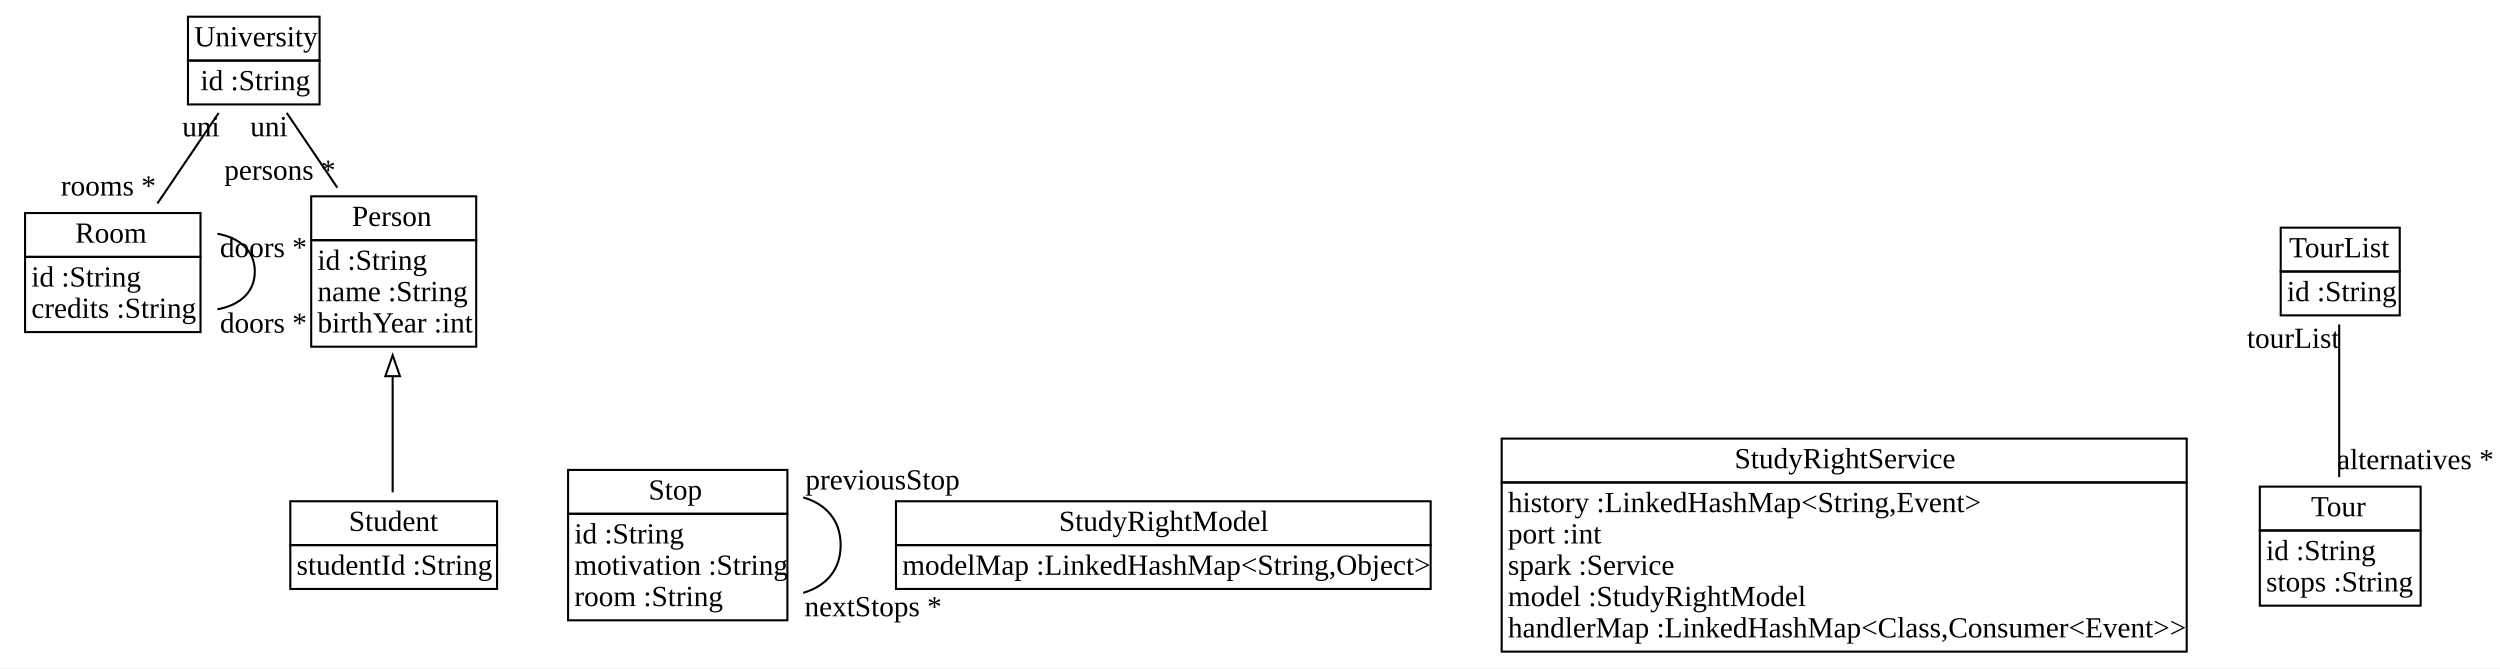
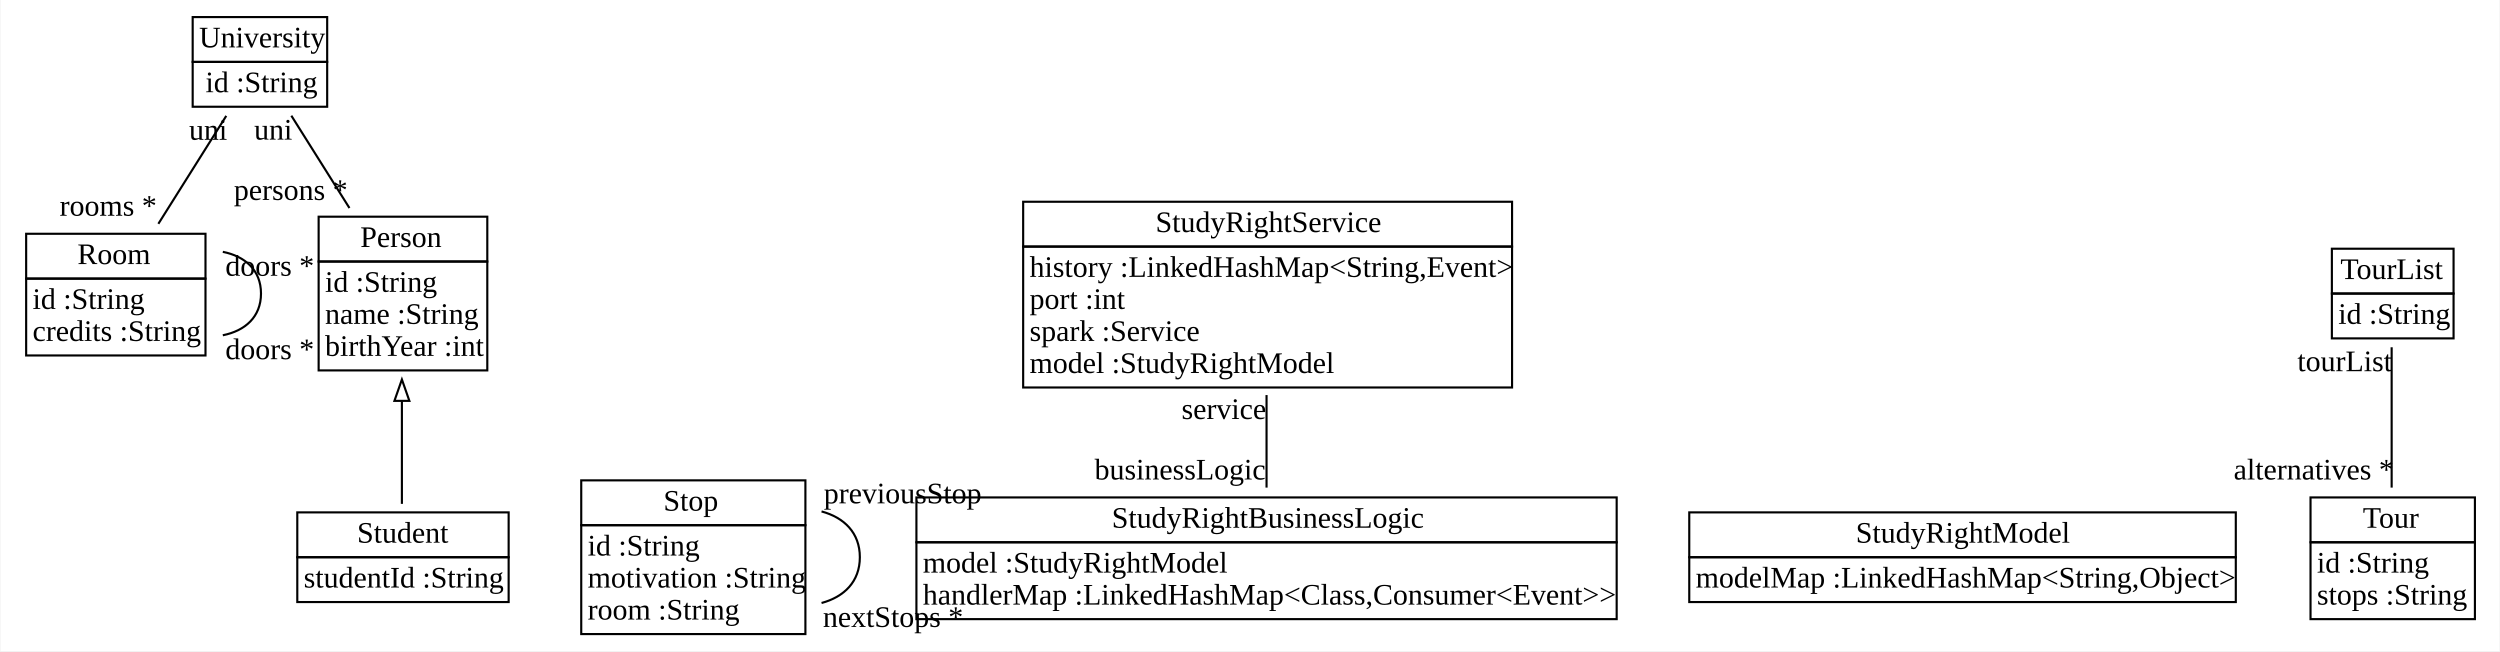
- <svg xmlns="http://www.w3.org/2000/svg" width="1197px" height="320px" viewBox="0.00 0.00 1197.00 320.00">
-   <g id="graph0" class="graph" transform="scale(1.0 1.0) rotate(0) translate(4 316)">
-     <polygon fill="white" stroke="none" points="-4,4 -4,-316 1193,-316 1193,4 -4,4" />
+ <svg xmlns="http://www.w3.org/2000/svg" width="1171px" height="305px" viewBox="0.00 0.00 1170.50 305.00">
+   <g id="graph0" class="graph" transform="scale(1.0 1.0) rotate(0) translate(4 301)">
+     <polygon fill="white" stroke="none" points="-4,4 -4,-301 1166.5,-301 1166.5,4 -4,4" />
    <g id="node1" class="node">
-       <polygon fill="none" stroke="black" points="145,-201 145,-222 224,-222 224,-201 145,-201" />
-       <text text-anchor="start" x="164.5" y="-207.8" font-family="Times New Roman,serif" font-size="14.00">Person</text>
-       <polygon fill="none" stroke="black" points="145,-150 145,-201 224,-201 224,-150 145,-150" />
-       <text text-anchor="start" x="148" y="-186.8" font-family="Times New Roman,serif" font-size="14.00">id :String</text>
-       <text text-anchor="start" x="148" y="-171.8" font-family="Times New Roman,serif" font-size="14.00">name :String</text>
-       <text text-anchor="start" x="148" y="-156.8" font-family="Times New Roman,serif" font-size="14.00">birthYear :int</text>
+       <polygon fill="none" stroke="black" points="145,-178.5 145,-199.5 224,-199.5 224,-178.5 145,-178.5" />
+       <text text-anchor="start" x="164.5" y="-185.3" font-family="Times New Roman,serif" font-size="14.00">Person</text>
+       <polygon fill="none" stroke="black" points="145,-127.5 145,-178.5 224,-178.5 224,-127.5 145,-127.5" />
+       <text text-anchor="start" x="148" y="-164.3" font-family="Times New Roman,serif" font-size="14.00">id :String</text>
+       <text text-anchor="start" x="148" y="-149.3" font-family="Times New Roman,serif" font-size="14.00">name :String</text>
+       <text text-anchor="start" x="148" y="-134.3" font-family="Times New Roman,serif" font-size="14.00">birthYear :int</text>
+     </g>
+     <g id="node10" class="node">
+       <polygon fill="none" stroke="black" points="86,-272 86,-293 149,-293 149,-272 86,-272" />
+       <text text-anchor="start" x="89" y="-278.8" font-family="Times New Roman,serif" font-size="14.00">University</text>
+       <polygon fill="none" stroke="black" points="86,-251 86,-272 149,-272 149,-251 86,-251" />
+       <text text-anchor="start" x="92" y="-257.8" font-family="Times New Roman,serif" font-size="14.00">id :String</text>
+     </g>
+     <g id="edge5" class="edge">
+       <path fill="none" stroke="black" d="M159.432,-203.552C150.319,-218.037 140.255,-234.034 132.216,-246.813" />
+       <text text-anchor="middle" x="123.716" y="-235.613" font-family="Times New Roman,serif" font-size="14.00">uni</text>
+       <text text-anchor="middle" x="131.932" y="-207.352" font-family="Times New Roman,serif" font-size="14.00">persons *</text>
+     </g>
+     <g id="node2" class="node">
+       <polygon fill="none" stroke="black" points="8,-170.5 8,-191.5 92,-191.5 92,-170.5 8,-170.5" />
+       <text text-anchor="start" x="32" y="-177.3" font-family="Times New Roman,serif" font-size="14.00">Room</text>
+       <polygon fill="none" stroke="black" points="8,-134.5 8,-170.5 92,-170.5 92,-134.5 8,-134.5" />
+       <text text-anchor="start" x="11" y="-156.3" font-family="Times New Roman,serif" font-size="14.00">id :String</text>
+       <text text-anchor="start" x="11" y="-141.3" font-family="Times New Roman,serif" font-size="14.00">credits :String</text>
+     </g>
+     <g id="edge3" class="edge">
+       <path fill="none" stroke="black" d="M100.114,-143.962C110.518,-146.019 118,-152.531 118,-163.5 118,-174.469 110.518,-180.981 100.114,-183.038" />
+       <text text-anchor="middle" x="122.114" y="-171.838" font-family="Times New Roman,serif" font-size="14.00">doors *</text>
+       <text text-anchor="middle" x="122.114" y="-132.762" font-family="Times New Roman,serif" font-size="14.00">doors *</text>
+     </g>
+     <g id="edge6" class="edge">
+       <path fill="none" stroke="black" d="M69.921,-196.165C80.104,-212.352 92.303,-231.743 101.731,-246.729" />
+       <text text-anchor="middle" x="93.231" y="-235.529" font-family="Times New Roman,serif" font-size="14.00">uni</text>
+       <text text-anchor="middle" x="46.421" y="-199.965" font-family="Times New Roman,serif" font-size="14.00">rooms *</text>
+     </g>
+     <g id="node3" class="node">
+       <polygon fill="none" stroke="black" points="268,-55 268,-76 373,-76 373,-55 268,-55" />
+       <text text-anchor="start" x="306.5" y="-61.8" font-family="Times New Roman,serif" font-size="14.00">Stop</text>
+       <polygon fill="none" stroke="black" points="268,-4 268,-55 373,-55 373,-4 268,-4" />
+       <text text-anchor="start" x="271" y="-40.8" font-family="Times New Roman,serif" font-size="14.00">id :String</text>
+       <text text-anchor="start" x="271" y="-25.8" font-family="Times New Roman,serif" font-size="14.00">motivation :String</text>
+       <text text-anchor="start" x="271" y="-10.8" font-family="Times New Roman,serif" font-size="14.00">room :String</text>
+     </g>
+     <g id="edge4" class="edge">
+       <path fill="none" stroke="black" d="M380.562,-18.555C391.141,-21.414 398.5,-28.562 398.5,-40 398.5,-51.438 391.141,-58.586 380.562,-61.445" />
+       <text text-anchor="middle" x="418.562" y="-65.245" font-family="Times New Roman,serif" font-size="14.00">previousStop</text>
+       <text text-anchor="middle" x="414.062" y="-7.355" font-family="Times New Roman,serif" font-size="14.00">nextStops *</text>
+     </g>
+     <g id="node4" class="node">
+       <polygon fill="none" stroke="black" points="135,-40 135,-61 234,-61 234,-40 135,-40" />
+       <text text-anchor="start" x="163" y="-46.8" font-family="Times New Roman,serif" font-size="14.00">Student</text>
+       <polygon fill="none" stroke="black" points="135,-19 135,-40 234,-40 234,-19 135,-19" />
+       <text text-anchor="start" x="138" y="-25.8" font-family="Times New Roman,serif" font-size="14.00">studentId :String</text>
+     </g>
+     <g id="edge7" class="edge">
+       <path fill="none" stroke="black" d="M184,-65.004C184,-78.75 184,-96.515 184,-113.108" />
+       <polygon fill="none" stroke="black" points="180.5,-113.241 184,-123.241 187.5,-113.241 180.5,-113.241" />
+     </g>
+     <g id="node5" class="node">
+       <polygon fill="none" stroke="black" points="425,-47 425,-68 753,-68 753,-47 425,-47" />
+       <text text-anchor="start" x="516.5" y="-53.8" font-family="Times New Roman,serif" font-size="14.00">StudyRightBusinessLogic</text>
+       <polygon fill="none" stroke="black" points="425,-11 425,-47 753,-47 753,-11 425,-11" />
+       <text text-anchor="start" x="428" y="-32.8" font-family="Times New Roman,serif" font-size="14.00">model :StudyRightModel</text>
+       <text text-anchor="start" x="428" y="-17.8" font-family="Times New Roman,serif" font-size="14.00">handlerMap :LinkedHashMap&lt;Class,Consumer&lt;Event&gt;&gt;</text>
+     </g>
+     <g id="node7" class="node">
+       <polygon fill="none" stroke="black" points="475,-185.5 475,-206.5 704,-206.5 704,-185.5 475,-185.5" />
+       <text text-anchor="start" x="537" y="-192.3" font-family="Times New Roman,serif" font-size="14.00">StudyRightService</text>
+       <polygon fill="none" stroke="black" points="475,-119.5 475,-185.5 704,-185.5 704,-119.5 475,-119.5" />
+       <text text-anchor="start" x="478" y="-171.3" font-family="Times New Roman,serif" font-size="14.00">history :LinkedHashMap&lt;String,Event&gt;</text>
+       <text text-anchor="start" x="478" y="-156.3" font-family="Times New Roman,serif" font-size="14.00">port :int</text>
+       <text text-anchor="start" x="478" y="-141.3" font-family="Times New Roman,serif" font-size="14.00">spark :Service</text>
+       <text text-anchor="start" x="478" y="-126.3" font-family="Times New Roman,serif" font-size="14.00">model :StudyRightModel</text>
+     </g>
+     <g id="edge2" class="edge">
+       <path fill="none" stroke="black" d="M589,-72.606C589,-85.824 589,-101.456 589,-115.946" />
+       <text text-anchor="middle" x="569" y="-104.746" font-family="Times New Roman,serif" font-size="14.00">service</text>
+       <text text-anchor="middle" x="548.5" y="-76.406" font-family="Times New Roman,serif" font-size="14.00">businessLogic</text>
+     </g>
+     <g id="node6" class="node">
+       <polygon fill="none" stroke="black" points="787,-40 787,-61 1043,-61 1043,-40 787,-40" />
+       <text text-anchor="start" x="865" y="-46.8" font-family="Times New Roman,serif" font-size="14.00">StudyRightModel</text>
+       <polygon fill="none" stroke="black" points="787,-19 787,-40 1043,-40 1043,-19 787,-19" />
+       <text text-anchor="start" x="790" y="-25.8" font-family="Times New Roman,serif" font-size="14.00">modelMap :LinkedHashMap&lt;String,Object&gt;</text>
+     </g>
+     <g id="node8" class="node">
+       <polygon fill="none" stroke="black" points="1078,-47 1078,-68 1155,-68 1155,-47 1078,-47" />
+       <text text-anchor="start" x="1102.5" y="-53.8" font-family="Times New Roman,serif" font-size="14.00">Tour</text>
+       <polygon fill="none" stroke="black" points="1078,-11 1078,-47 1155,-47 1155,-11 1078,-11" />
+       <text text-anchor="start" x="1081" y="-32.8" font-family="Times New Roman,serif" font-size="14.00">id :String</text>
+       <text text-anchor="start" x="1081" y="-17.8" font-family="Times New Roman,serif" font-size="14.00">stops :String</text>
    </g>
    <g id="node9" class="node">
-       <polygon fill="none" stroke="black" points="86,-287 86,-308 149,-308 149,-287 86,-287" />
-       <text text-anchor="start" x="89" y="-293.8" font-family="Times New Roman,serif" font-size="14.00">University</text>
-       <polygon fill="none" stroke="black" points="86,-266 86,-287 149,-287 149,-266 86,-266" />
-       <text text-anchor="start" x="92" y="-272.8" font-family="Times New Roman,serif" font-size="14.00">id :String</text>
-     </g>
-     <g id="edge4" class="edge">
-       <path fill="none" stroke="black" d="M157.52,-226.127C149.326,-238.234 140.547,-251.207 133.262,-261.972" />
-       <text text-anchor="middle" x="124.762" y="-250.772" font-family="Times New Roman,serif" font-size="14.00">uni</text>
-       <text text-anchor="middle" x="130.02" y="-229.927" font-family="Times New Roman,serif" font-size="14.00">persons *</text>
-     </g>
-     <g id="node2" class="node">
-       <polygon fill="none" stroke="black" points="8,-193 8,-214 92,-214 92,-193 8,-193" />
-       <text text-anchor="start" x="32" y="-199.8" font-family="Times New Roman,serif" font-size="14.00">Room</text>
-       <polygon fill="none" stroke="black" points="8,-157 8,-193 92,-193 92,-157 8,-157" />
-       <text text-anchor="start" x="11" y="-178.8" font-family="Times New Roman,serif" font-size="14.00">id :String</text>
-       <text text-anchor="start" x="11" y="-163.8" font-family="Times New Roman,serif" font-size="14.00">credits :String</text>
-     </g>
-     <g id="edge2" class="edge">
-       <path fill="none" stroke="black" d="M100.114,-167.909C110.518,-169.813 118,-175.844 118,-186 118,-196.156 110.518,-202.187 100.114,-204.091" />
-       <text text-anchor="middle" x="122.114" y="-192.891" font-family="Times New Roman,serif" font-size="14.00">doors *</text>
-       <text text-anchor="middle" x="122.114" y="-156.709" font-family="Times New Roman,serif" font-size="14.00">doors *</text>
-     </g>
-     <g id="edge5" class="edge">
-       <path fill="none" stroke="black" d="M71.383,-218.596C80.881,-232.63 91.88,-248.883 100.698,-261.912" />
-       <text text-anchor="middle" x="92.198" y="-250.712" font-family="Times New Roman,serif" font-size="14.00">uni</text>
-       <text text-anchor="middle" x="47.883" y="-222.396" font-family="Times New Roman,serif" font-size="14.00">rooms *</text>
-     </g>
-     <g id="node3" class="node">
-       <polygon fill="none" stroke="black" points="268,-70 268,-91 373,-91 373,-70 268,-70" />
-       <text text-anchor="start" x="306.5" y="-76.8" font-family="Times New Roman,serif" font-size="14.00">Stop</text>
-       <polygon fill="none" stroke="black" points="268,-19 268,-70 373,-70 373,-19 268,-19" />
-       <text text-anchor="start" x="271" y="-55.8" font-family="Times New Roman,serif" font-size="14.00">id :String</text>
-       <text text-anchor="start" x="271" y="-40.8" font-family="Times New Roman,serif" font-size="14.00">motivation :String</text>
-       <text text-anchor="start" x="271" y="-25.8" font-family="Times New Roman,serif" font-size="14.00">room :String</text>
-     </g>
-     <g id="edge3" class="edge">
-       <path fill="none" stroke="black" d="M380.562,-32.148C391.141,-35.195 398.5,-42.812 398.5,-55 398.5,-67.188 391.141,-74.805 380.562,-77.852" />
-       <text text-anchor="middle" x="418.562" y="-81.652" font-family="Times New Roman,serif" font-size="14.00">previousStop</text>
-       <text text-anchor="middle" x="414.062" y="-20.948" font-family="Times New Roman,serif" font-size="14.00">nextStops *</text>
-     </g>
-     <g id="node4" class="node">
-       <polygon fill="none" stroke="black" points="135,-55 135,-76 234,-76 234,-55 135,-55" />
-       <text text-anchor="start" x="163" y="-61.8" font-family="Times New Roman,serif" font-size="14.00">Student</text>
-       <polygon fill="none" stroke="black" points="135,-34 135,-55 234,-55 234,-34 135,-34" />
-       <text text-anchor="start" x="138" y="-40.8" font-family="Times New Roman,serif" font-size="14.00">studentId :String</text>
-     </g>
-     <g id="edge6" class="edge">
-       <path fill="none" stroke="black" d="M184,-80.264C184,-95.916 184,-116.831 184,-135.855" />
-       <polygon fill="none" stroke="black" points="180.5,-135.887 184,-145.887 187.5,-135.887 180.5,-135.887" />
-     </g>
-     <g id="node5" class="node">
-       <polygon fill="none" stroke="black" points="425,-55 425,-76 681,-76 681,-55 425,-55" />
-       <text text-anchor="start" x="503" y="-61.8" font-family="Times New Roman,serif" font-size="14.00">StudyRightModel</text>
-       <polygon fill="none" stroke="black" points="425,-34 425,-55 681,-55 681,-34 425,-34" />
-       <text text-anchor="start" x="428" y="-40.8" font-family="Times New Roman,serif" font-size="14.00">modelMap :LinkedHashMap&lt;String,Object&gt;</text>
-     </g>
-     <g id="node6" class="node">
-       <polygon fill="none" stroke="black" points="715,-85 715,-106 1043,-106 1043,-85 715,-85" />
-       <text text-anchor="start" x="826.5" y="-91.8" font-family="Times New Roman,serif" font-size="14.00">StudyRightService</text>
-       <polygon fill="none" stroke="black" points="715,-4 715,-85 1043,-85 1043,-4 715,-4" />
-       <text text-anchor="start" x="718" y="-70.8" font-family="Times New Roman,serif" font-size="14.00">history :LinkedHashMap&lt;String,Event&gt;</text>
-       <text text-anchor="start" x="718" y="-55.8" font-family="Times New Roman,serif" font-size="14.00">port :int</text>
-       <text text-anchor="start" x="718" y="-40.8" font-family="Times New Roman,serif" font-size="14.00">spark :Service</text>
-       <text text-anchor="start" x="718" y="-25.8" font-family="Times New Roman,serif" font-size="14.00">model :StudyRightModel</text>
-       <text text-anchor="start" x="718" y="-10.8" font-family="Times New Roman,serif" font-size="14.00">handlerMap :LinkedHashMap&lt;Class,Consumer&lt;Event&gt;&gt;</text>
-     </g>
-     <g id="node7" class="node">
-       <polygon fill="none" stroke="black" points="1078,-62 1078,-83 1155,-83 1155,-62 1078,-62" />
-       <text text-anchor="start" x="1102.5" y="-68.8" font-family="Times New Roman,serif" font-size="14.00">Tour</text>
-       <polygon fill="none" stroke="black" points="1078,-26 1078,-62 1155,-62 1155,-26 1078,-26" />
-       <text text-anchor="start" x="1081" y="-47.8" font-family="Times New Roman,serif" font-size="14.00">id :String</text>
-       <text text-anchor="start" x="1081" y="-32.8" font-family="Times New Roman,serif" font-size="14.00">stops :String</text>
-     </g>
-     <g id="node8" class="node">
-       <polygon fill="none" stroke="black" points="1088,-186 1088,-207 1145,-207 1145,-186 1088,-186" />
-       <text text-anchor="start" x="1092" y="-192.8" font-family="Times New Roman,serif" font-size="14.00">TourList</text>
-       <polygon fill="none" stroke="black" points="1088,-165 1088,-186 1145,-186 1145,-165 1088,-165" />
-       <text text-anchor="start" x="1091" y="-171.8" font-family="Times New Roman,serif" font-size="14.00">id :String</text>
+       <polygon fill="none" stroke="black" points="1088,-163.5 1088,-184.5 1145,-184.5 1145,-163.5 1088,-163.5" />
+       <text text-anchor="start" x="1092" y="-170.3" font-family="Times New Roman,serif" font-size="14.00">TourList</text>
+       <polygon fill="none" stroke="black" points="1088,-142.5 1088,-163.5 1145,-163.5 1145,-142.5 1088,-142.5" />
+       <text text-anchor="start" x="1091" y="-149.3" font-family="Times New Roman,serif" font-size="14.00">id :String</text>
    </g>
    <g id="edge1" class="edge">
-       <path fill="none" stroke="black" d="M1116,-87.557C1116,-110.083 1116,-139.938 1116,-160.638" />
-       <text text-anchor="middle" x="1094" y="-149.438" font-family="Times New Roman,serif" font-size="14.00">tourList</text>
-       <text text-anchor="middle" x="1152.5" y="-91.357" font-family="Times New Roman,serif" font-size="14.00">alternatives *</text>
+       <path fill="none" stroke="black" d="M1116,-72.606C1116,-93.137 1116,-119.488 1116,-138.343" />
+       <text text-anchor="middle" x="1094" y="-127.143" font-family="Times New Roman,serif" font-size="14.00">tourList</text>
+       <text text-anchor="middle" x="1079.5" y="-76.406" font-family="Times New Roman,serif" font-size="14.00">alternatives *</text>
    </g>
  </g>
</svg>
